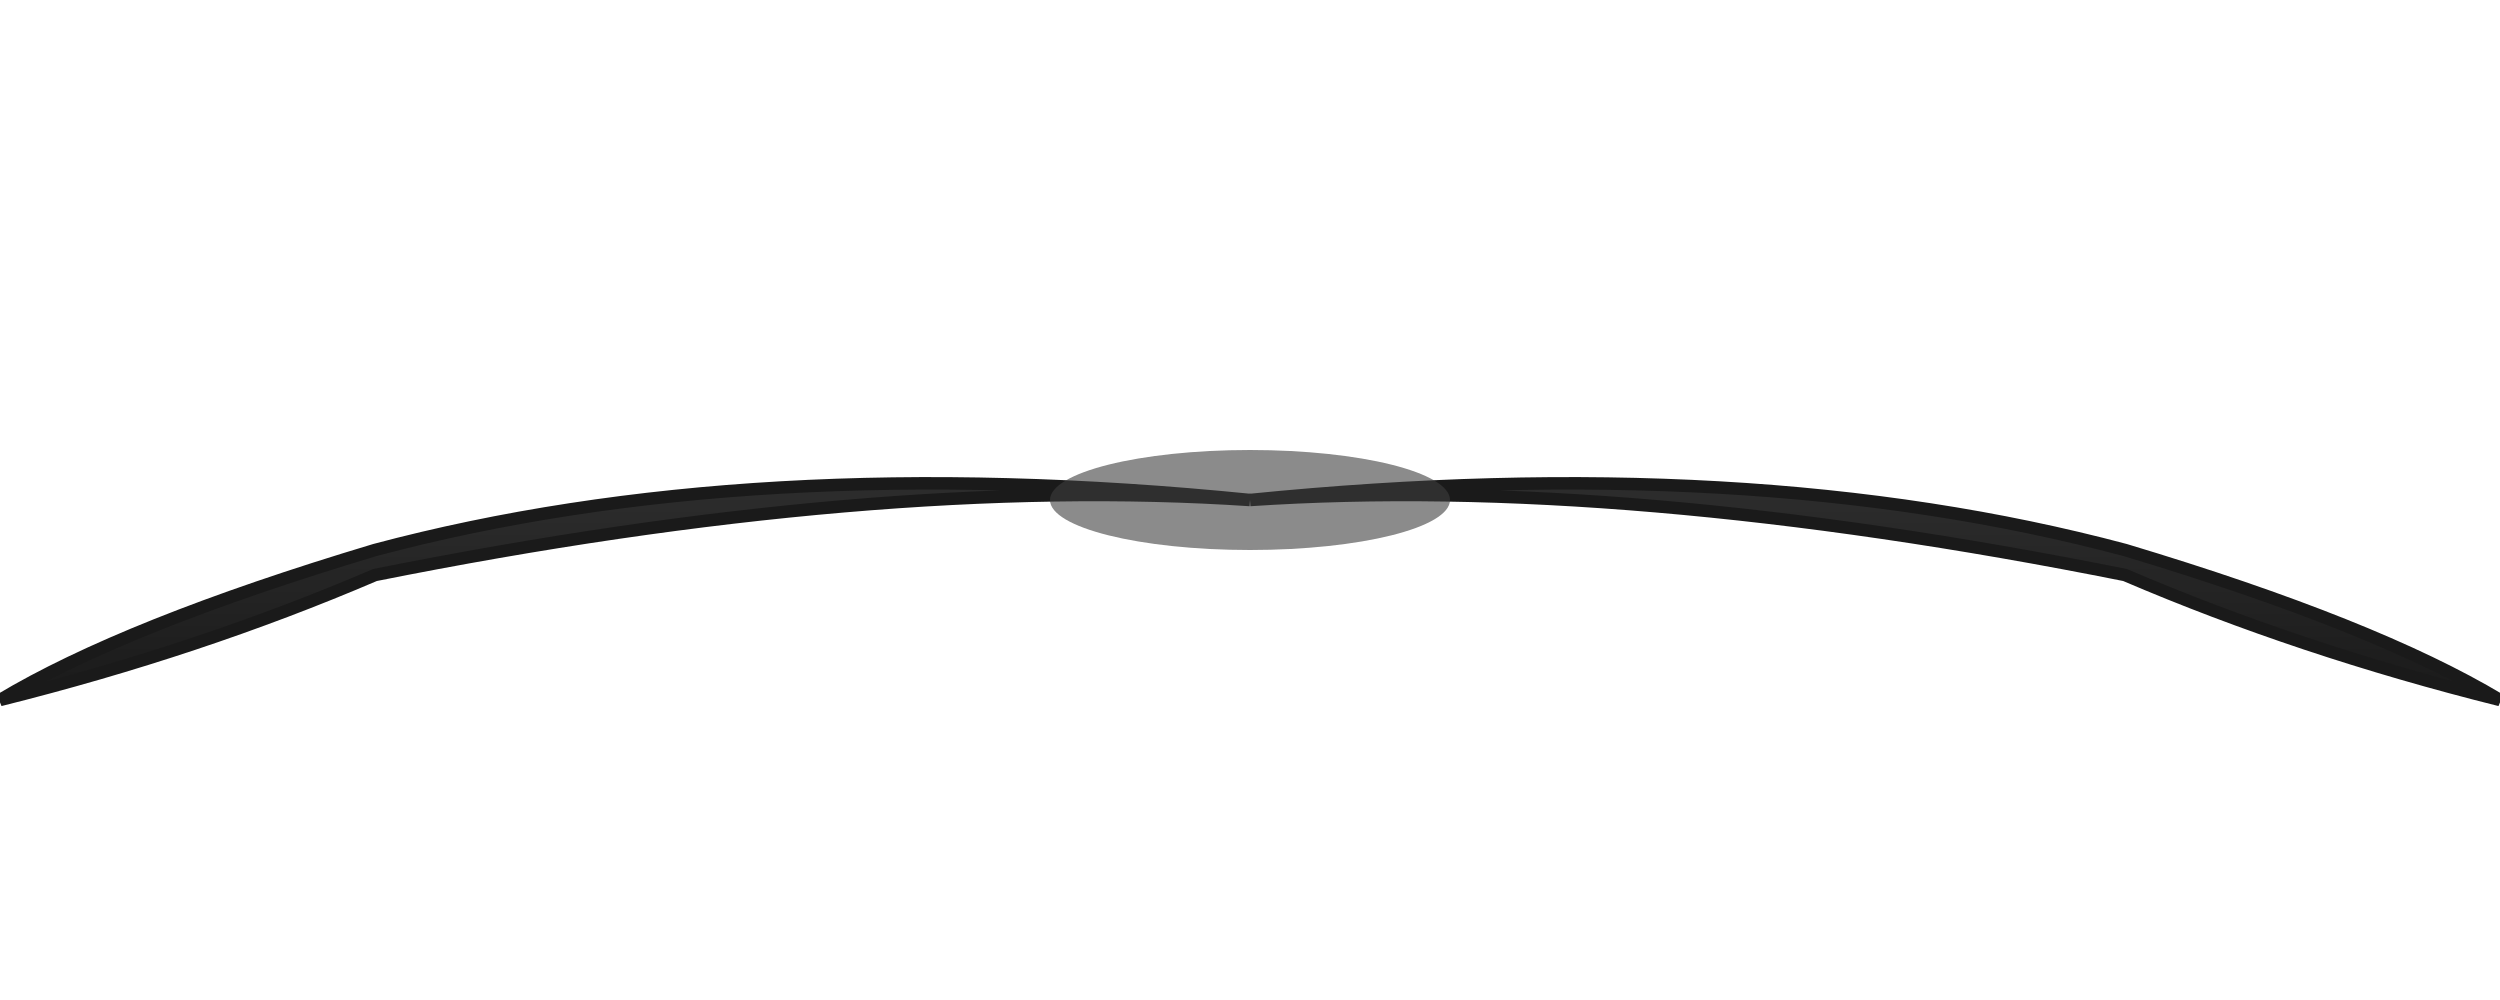
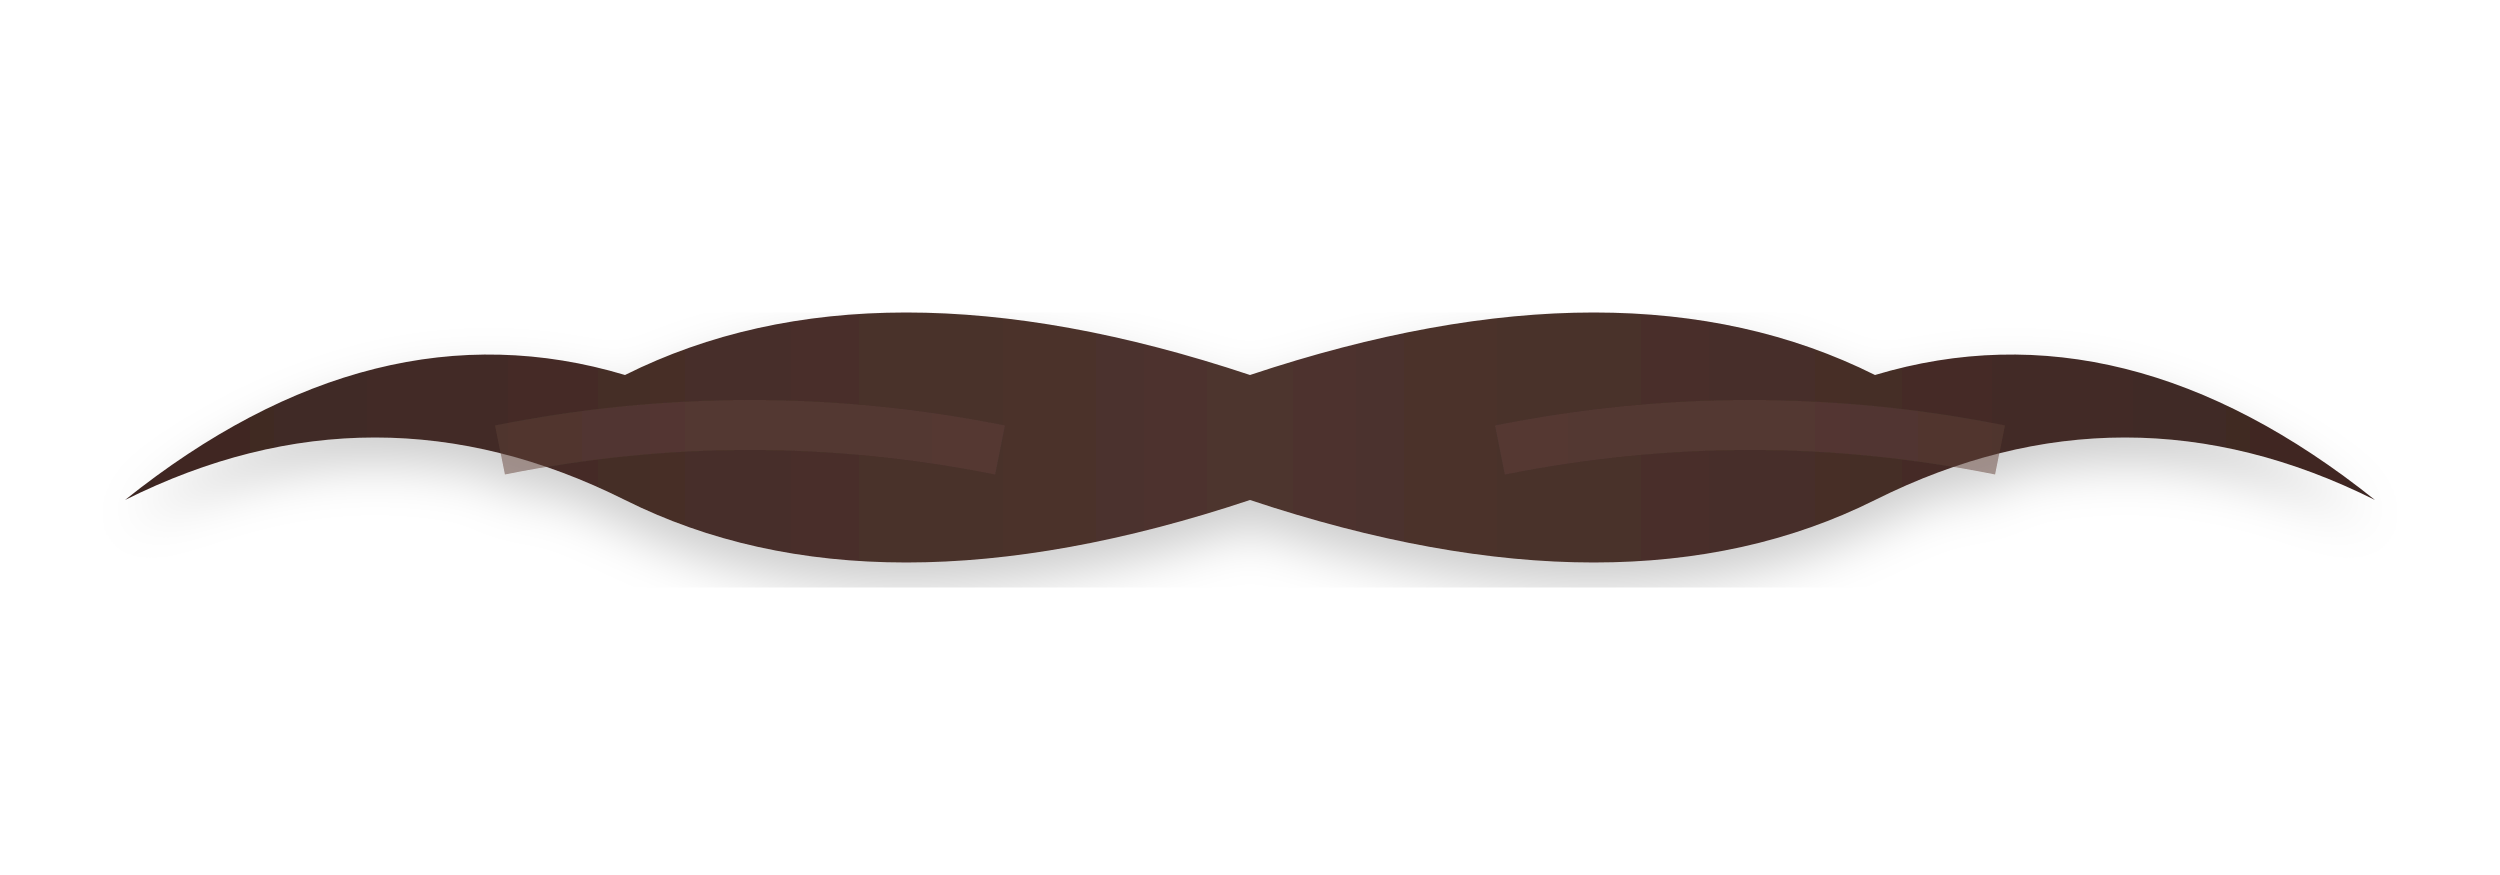
- <svg xmlns="http://www.w3.org/2000/svg" viewBox="0 0 100 40" width="100" height="40">
+ <svg xmlns="http://www.w3.org/2000/svg" viewBox="0 0 100 35" width="100" height="35">
  <defs>
-     <linearGradient id="mustacheGradient" x1="0%" y1="0%" x2="0%" y2="100%">
-       <stop offset="0%" style="stop-color:#2d2d2d;stop-opacity:1" />
-       <stop offset="100%" style="stop-color:#1a1a1a;stop-opacity:1" />
+     <linearGradient id="mustacheGrad" x1="0%" y1="0%" x2="100%" y2="0%">
+       <stop offset="0%" stop-color="#3e2723" />
+       <stop offset="50%" stop-color="#4e342e" />
+       <stop offset="100%" stop-color="#3e2723" />
    </linearGradient>
+     <filter id="mustacheShadow">
+       <feDropShadow dx="0" dy="1" stdDeviation="1" flood-opacity="0.2" />
+     </filter>
  </defs>
-   <path d="M 50 20            Q 30 18, 15 22            Q 5 25, 0 28            Q 8 26, 15 23            Q 35 19, 50 20" fill="url(#mustacheGradient)" stroke="#1a1a1a" stroke-width="0.5" />
-   <path d="M 50 20            Q 70 18, 85 22            Q 95 25, 100 28            Q 92 26, 85 23            Q 65 19, 50 20" fill="url(#mustacheGradient)" stroke="#1a1a1a" stroke-width="0.5" />
-   <ellipse cx="50" cy="20" rx="8" ry="2" fill="#3d3d3d" opacity="0.6" />
+   <g filter="url(#mustacheShadow)">
+     <path d="M 5 20              Q 15 15, 25 20              Q 35 25, 50 20              Q 65 25, 75 20              Q 85 15, 95 20              Q 85 12, 75 15              Q 65 10, 50 15              Q 35 10, 25 15              Q 15 12, 5 20" fill="url(#mustacheGrad)" />
+     <path d="M 20 18 Q 30 16, 40 18" stroke="#5d4037" stroke-width="2" fill="none" opacity="0.5" />
+     <path d="M 60 18 Q 70 16, 80 18" stroke="#5d4037" stroke-width="2" fill="none" opacity="0.5" />
+   </g>
</svg>
